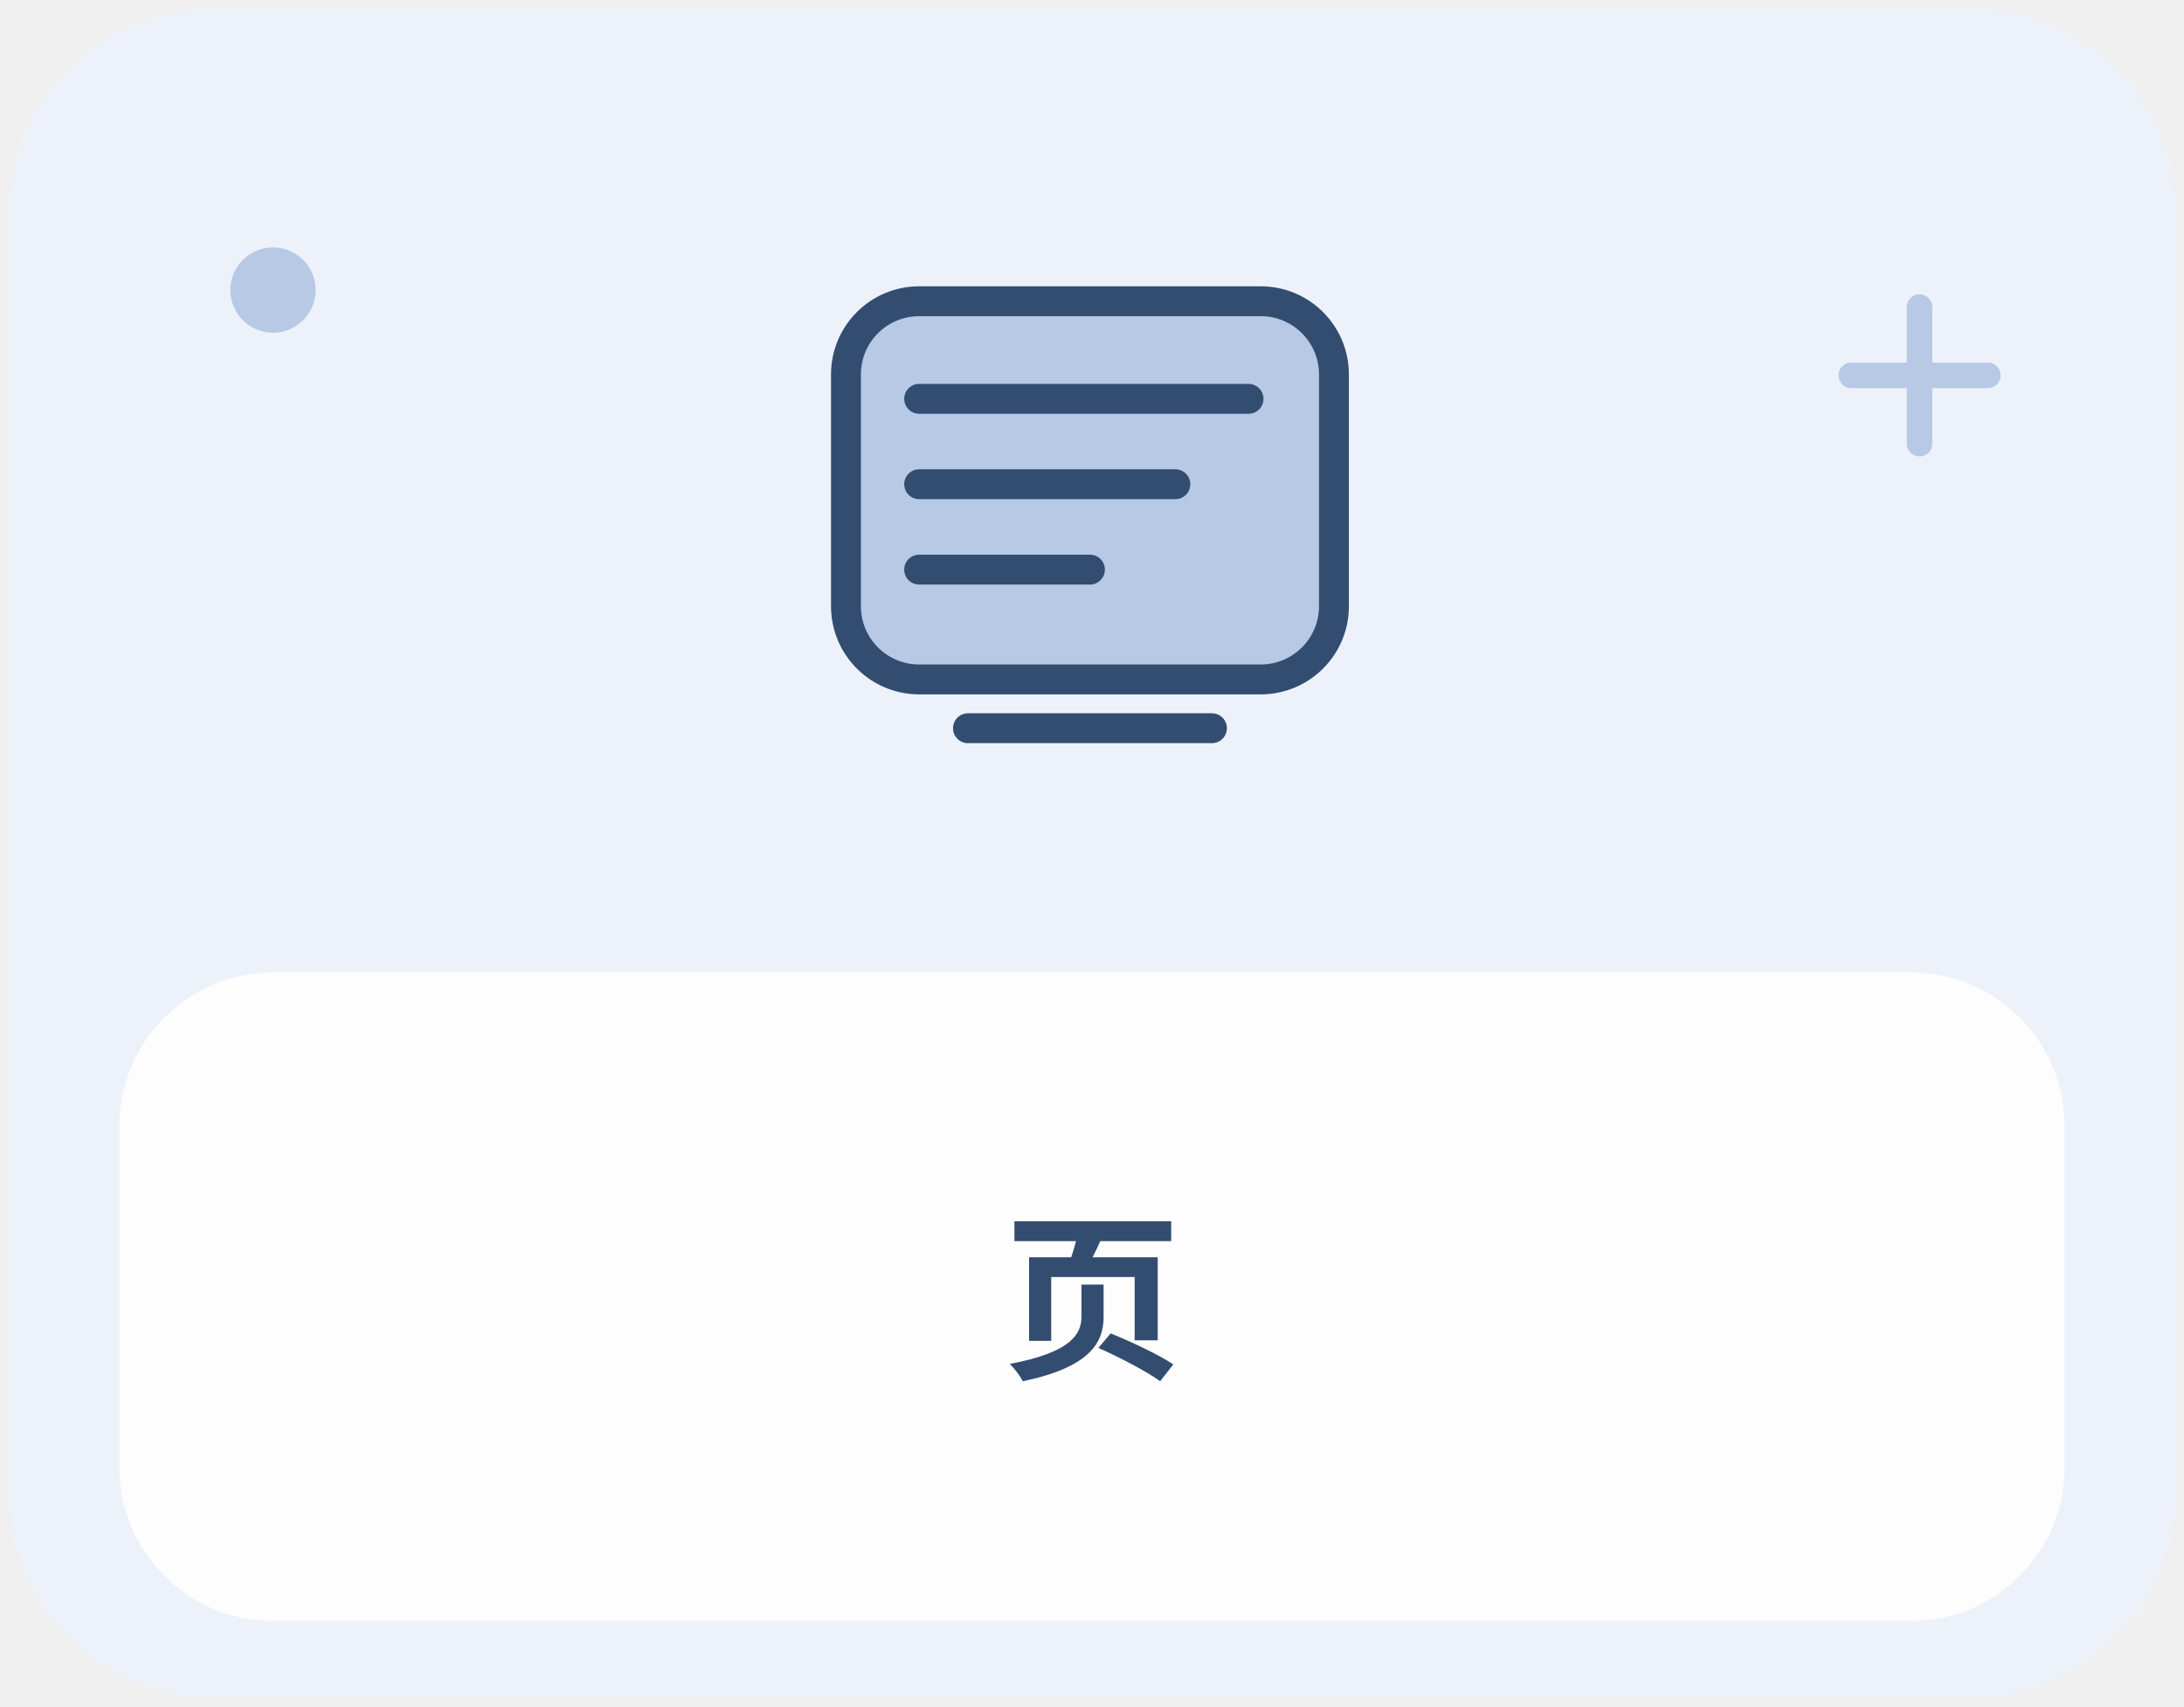
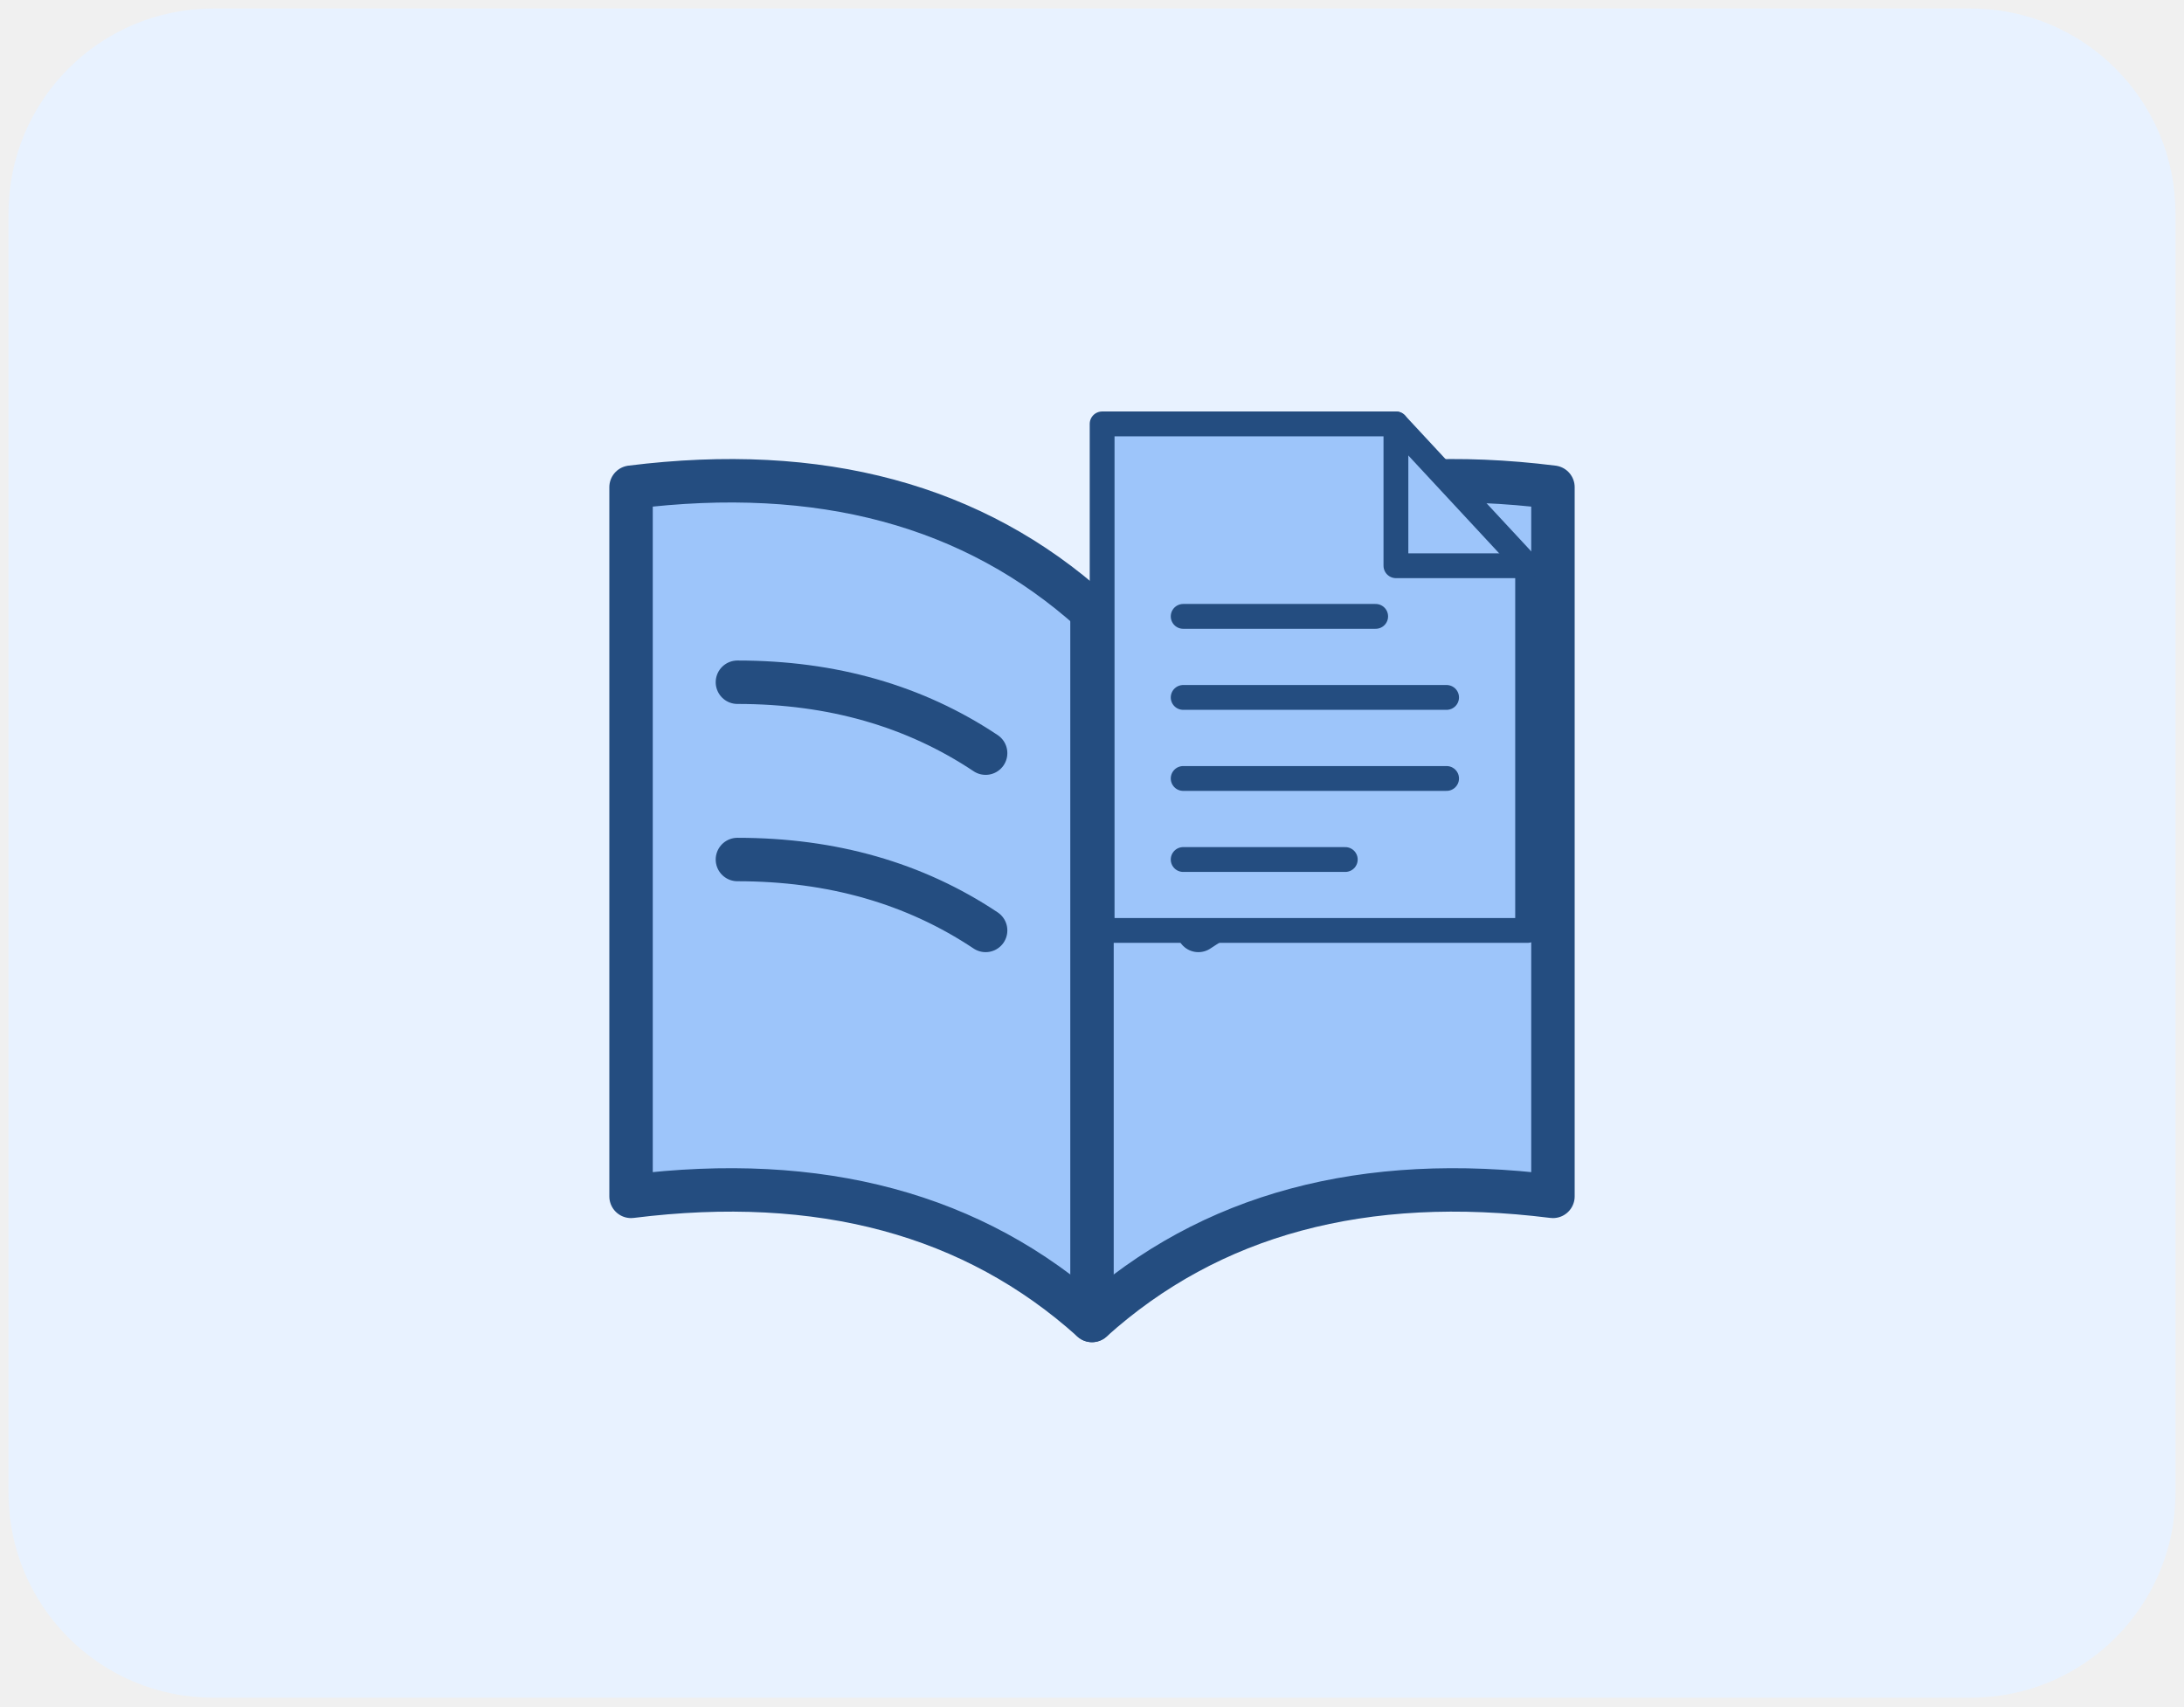
- <svg xmlns="http://www.w3.org/2000/svg" width="256" height="200" viewBox="0 0 256 200" font-family="system-ui,Noto Sans CJK SC,Microsoft YaHei,sans-serif" role="img">
-   <rect x="1" y="1" width="254" height="198" rx="24" fill="#edf2fa" />
-   <circle cx="32" cy="34" r="5" fill="#b7c9e4" />
-   <path d="M225 36v16m-8-8h16" stroke="#b7c9e4" stroke-width="3" stroke-linecap="round" />
-   <g transform="translate(82 11) scale(1.43)" stroke="#334d70" stroke-width="2.45" stroke-linecap="round" stroke-linejoin="round" fill="none">
-     <rect x="12" y="17" width="40" height="31" rx="6" fill="#b7c9e4" />
-     <path d="M18 25h27m-27 7h21m-21 7h14M22 52h20" fill="none" />
+ <svg xmlns="http://www.w3.org/2000/svg" width="256" height="200" viewBox="0 0 256 200" font-family="system-ui,sans-serif" role="img">
+   <rect x="1" y="1" width="254" height="198" rx="24" fill="#e8f2ff" />
+   <g transform="translate(52 20) scale(2.375)" stroke="#244d80" stroke-width="2.45" stroke-linecap="round" stroke-linejoin="round" fill="none">
+     <g transform="translate(4 6) scale(0.875)">
+       <path d="M6 11q16-2 26 7 10-9 26-7v40q-16-2-26 7-10-9-26-7z" fill="#9dc5fa" />
+       <path d="M32 18v40M12 22q8 0 14 4m-14 6q8 0 14 4m12-10q6-4 14-4m-14 14q6-4 14-4" fill="none" />
+     </g>
+     <g transform="translate(27 9) scale(0.5)">
+       <path d="M11 7h29l13 14v36H11z" fill="#9dc5fa" />
+       <path d="M40 7v14h13M19 26h19m-19 8h26m-26 8h26m-26 8h16" fill="none" />
+     </g>
  </g>
-   <rect x="14" y="114" width="228" height="76" rx="18" fill="#fff" opacity=".87" />
-   <text x="128" y="160" fill="#334d70" font-size="21" font-weight="700" text-anchor="middle">页</text>
</svg>
